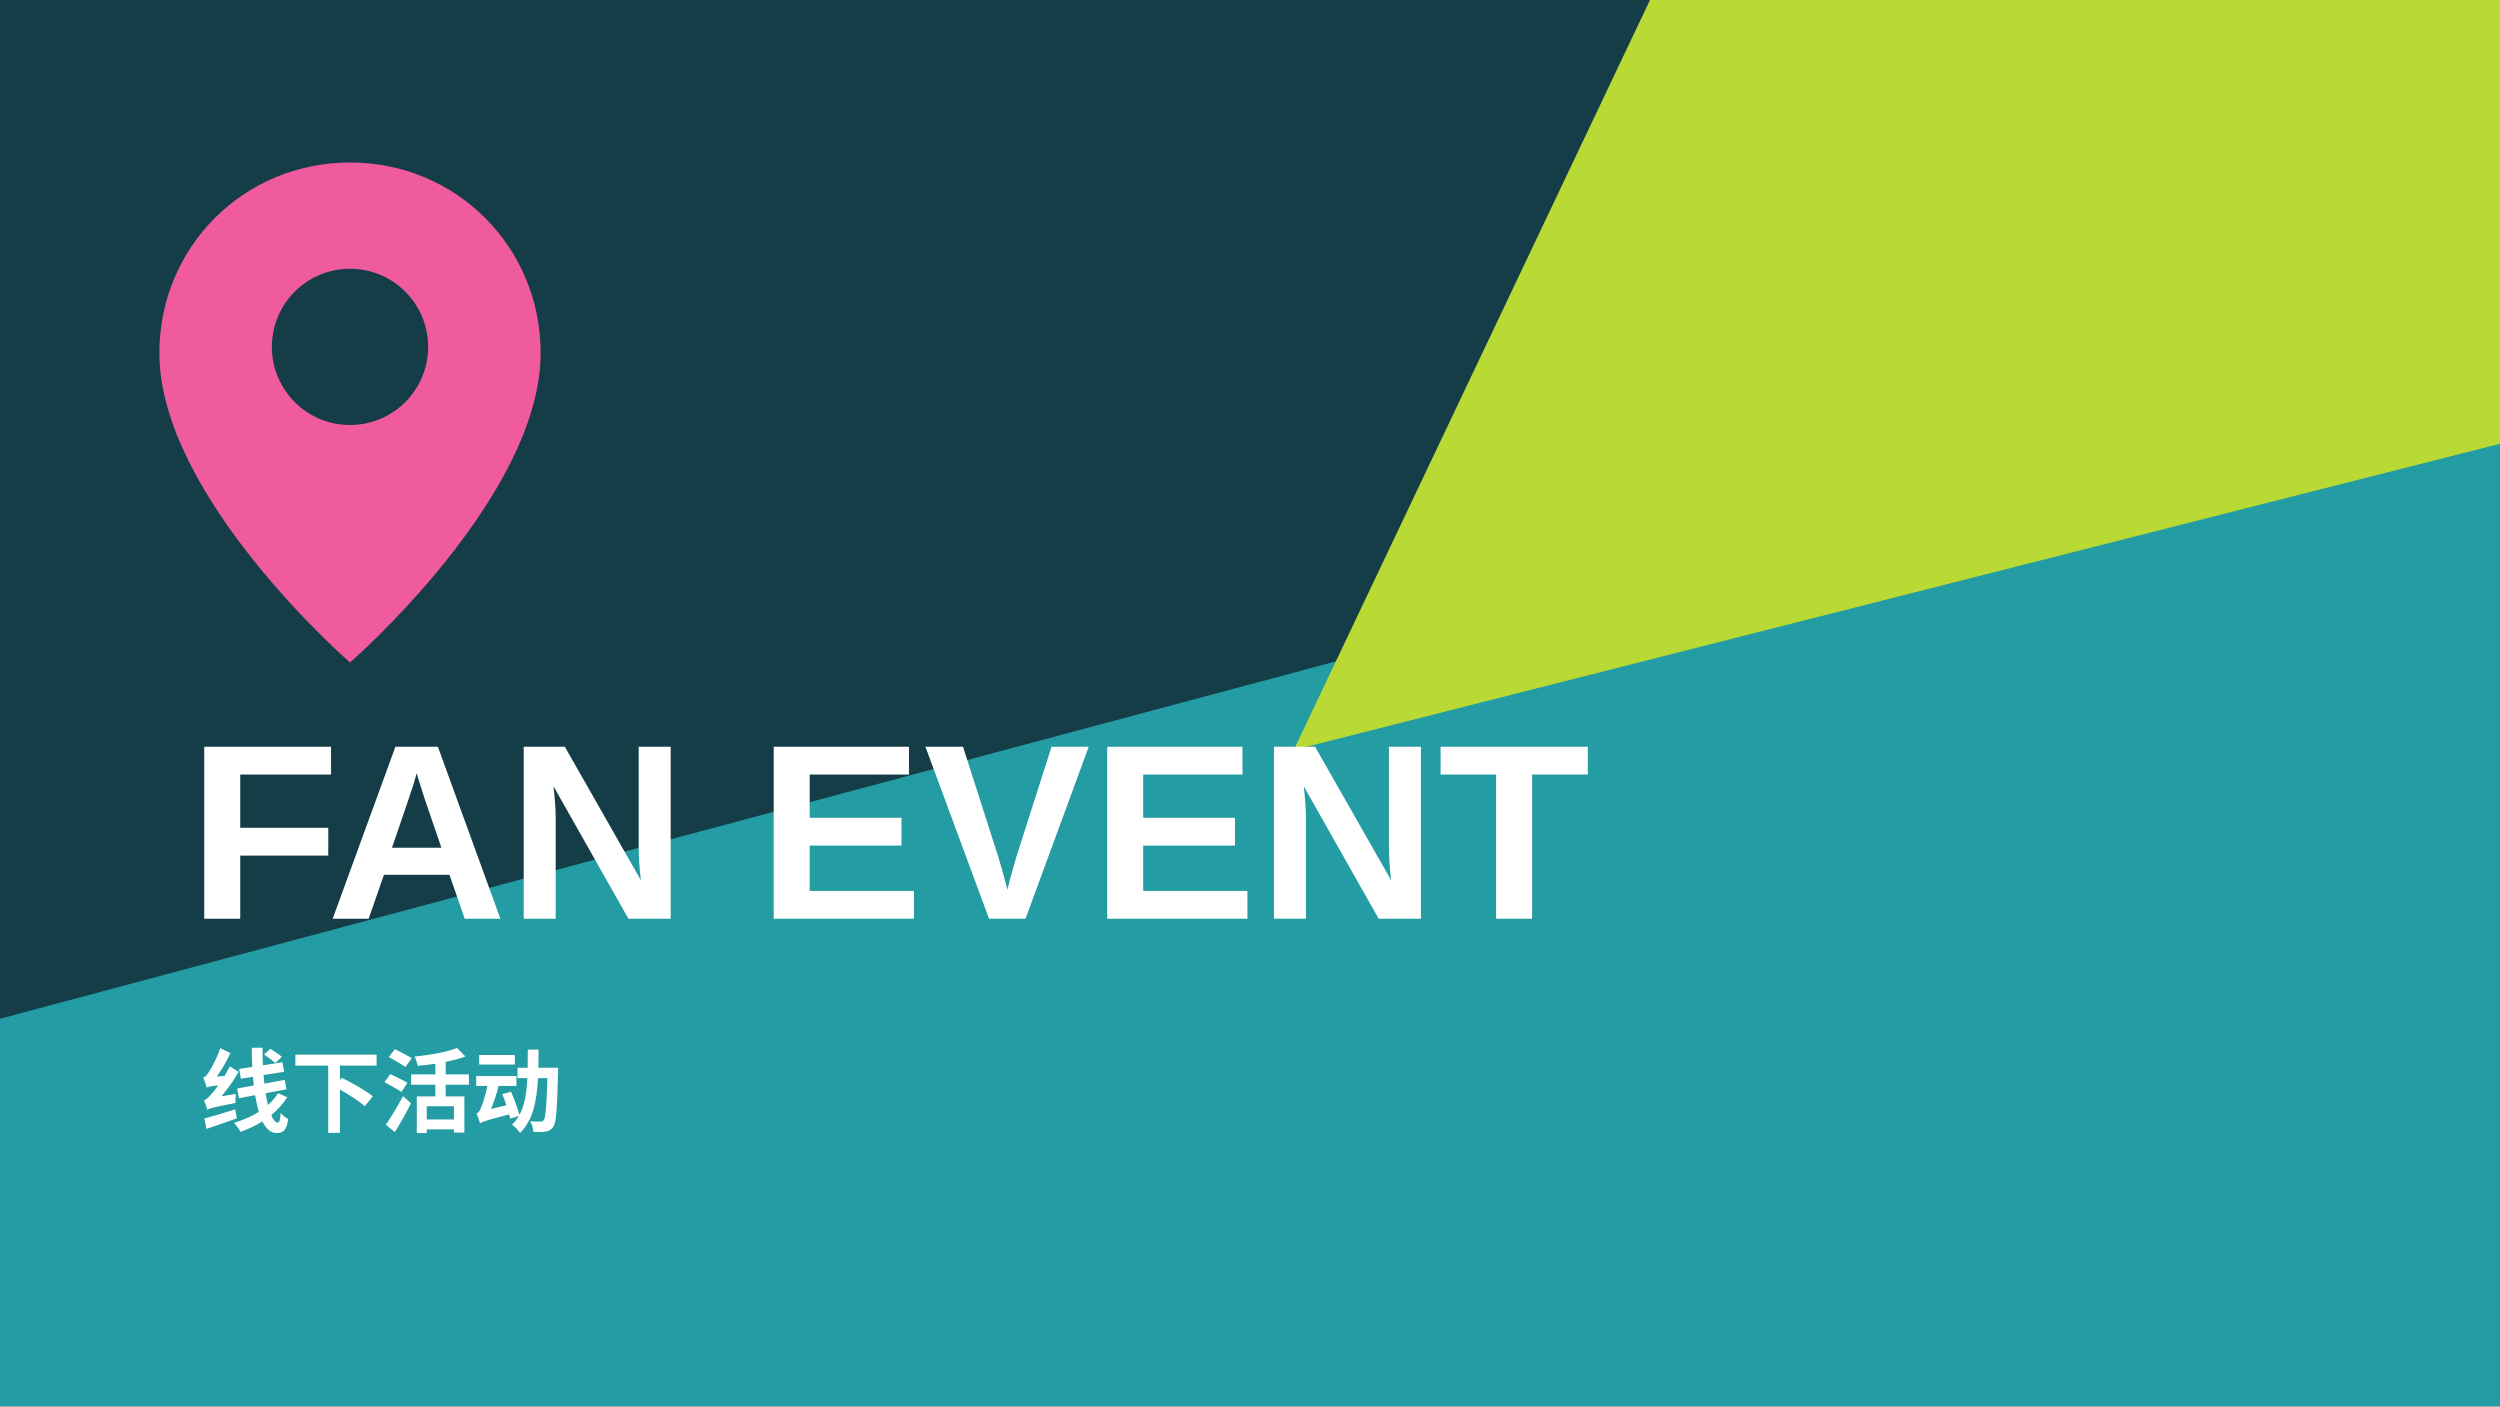
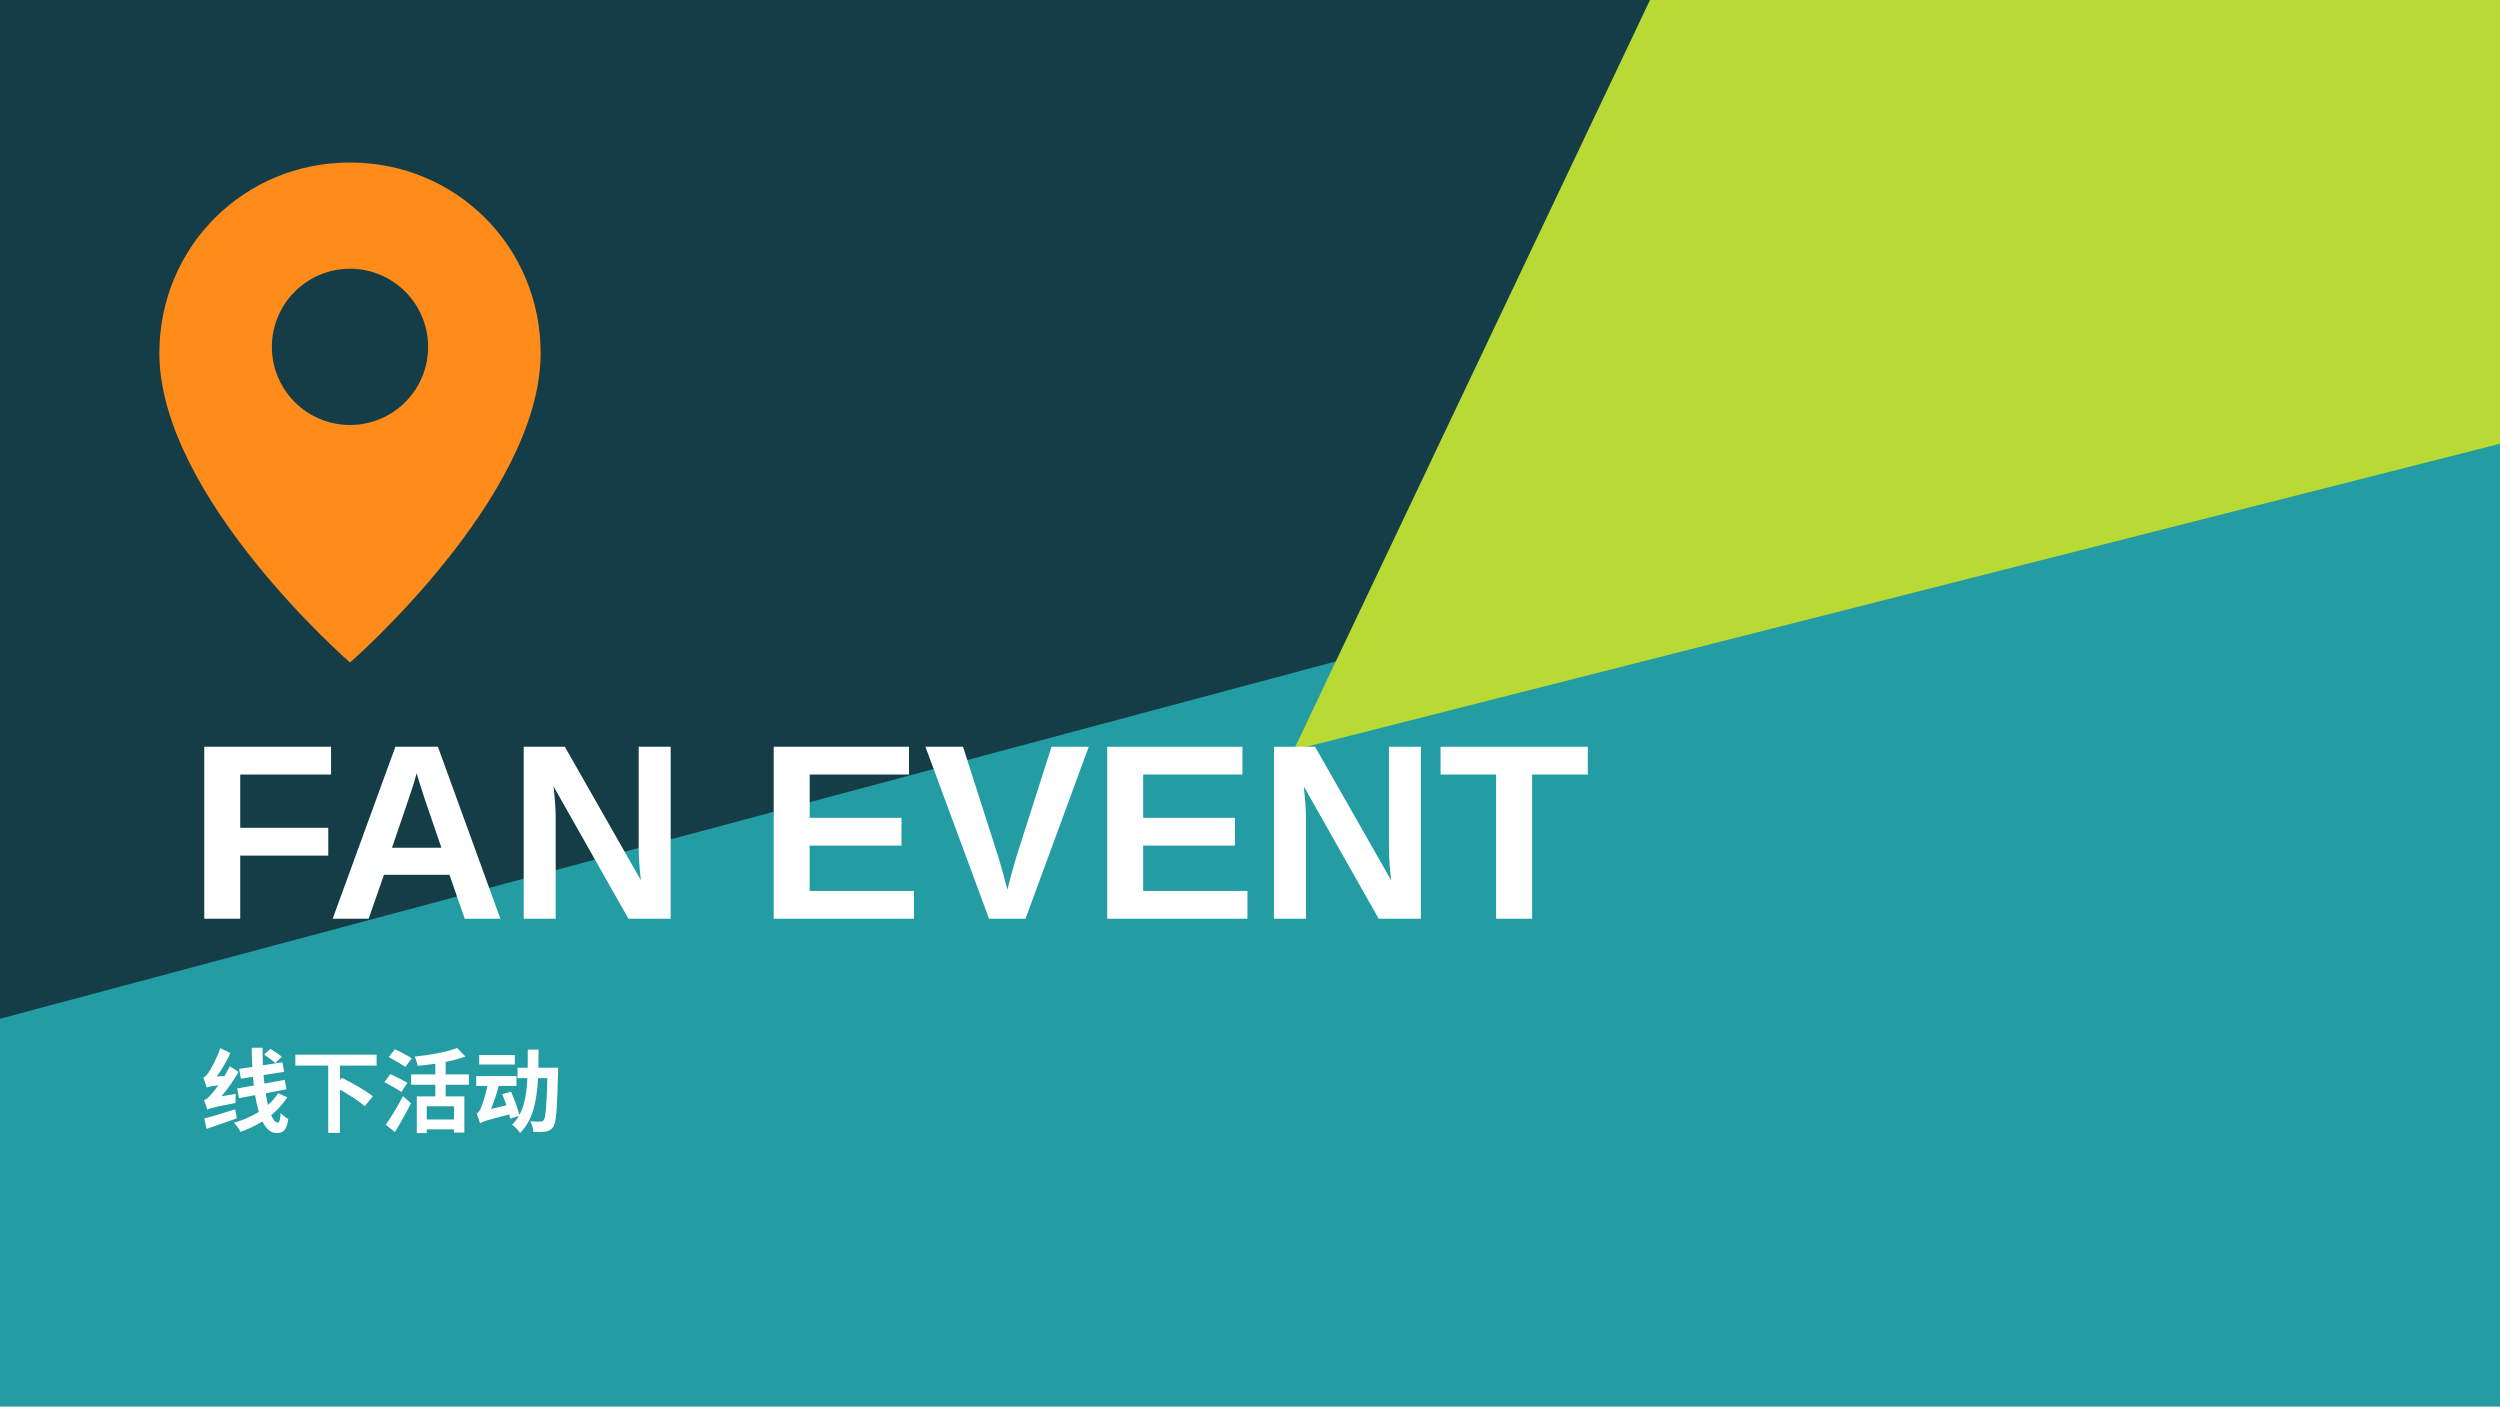
<svg xmlns="http://www.w3.org/2000/svg" viewBox="0 0 800 450" role="img" aria-labelledby="t">
  <rect width="800" height="450" fill="#143d48" />
  <path d="M0 326 800 112v338H0z" fill="#239ca3" />
  <path d="m528 0 272 0v142L414 240z" fill="#b9d934" />
-   <path d="M112 52c-34 0-61 27-61 61 0 46 61 99 61 99s61-53 61-99c0-34-27-61-61-61zm0 84a25 25 0 1 1 0-50 25 25 0 0 1 0 50z" fill="#ef5b9c" />
+   <path d="M112 52c-34 0-61 27-61 61 0 46 61 99 61 99s61-53 61-99c0-34-27-61-61-61zm0 84a25 25 0 1 1 0-50 25 25 0 0 1 0 50z" fill="#ff8c1a" />
  <text x="60" y="294" fill="#fff" font-family="Arial,sans-serif" font-size="80" font-weight="800">FAN EVENT</text>
  <text x="64" y="360" fill="#fff" font-family="sans-serif" font-size="29" font-weight="700">线下活动</text>
</svg>
